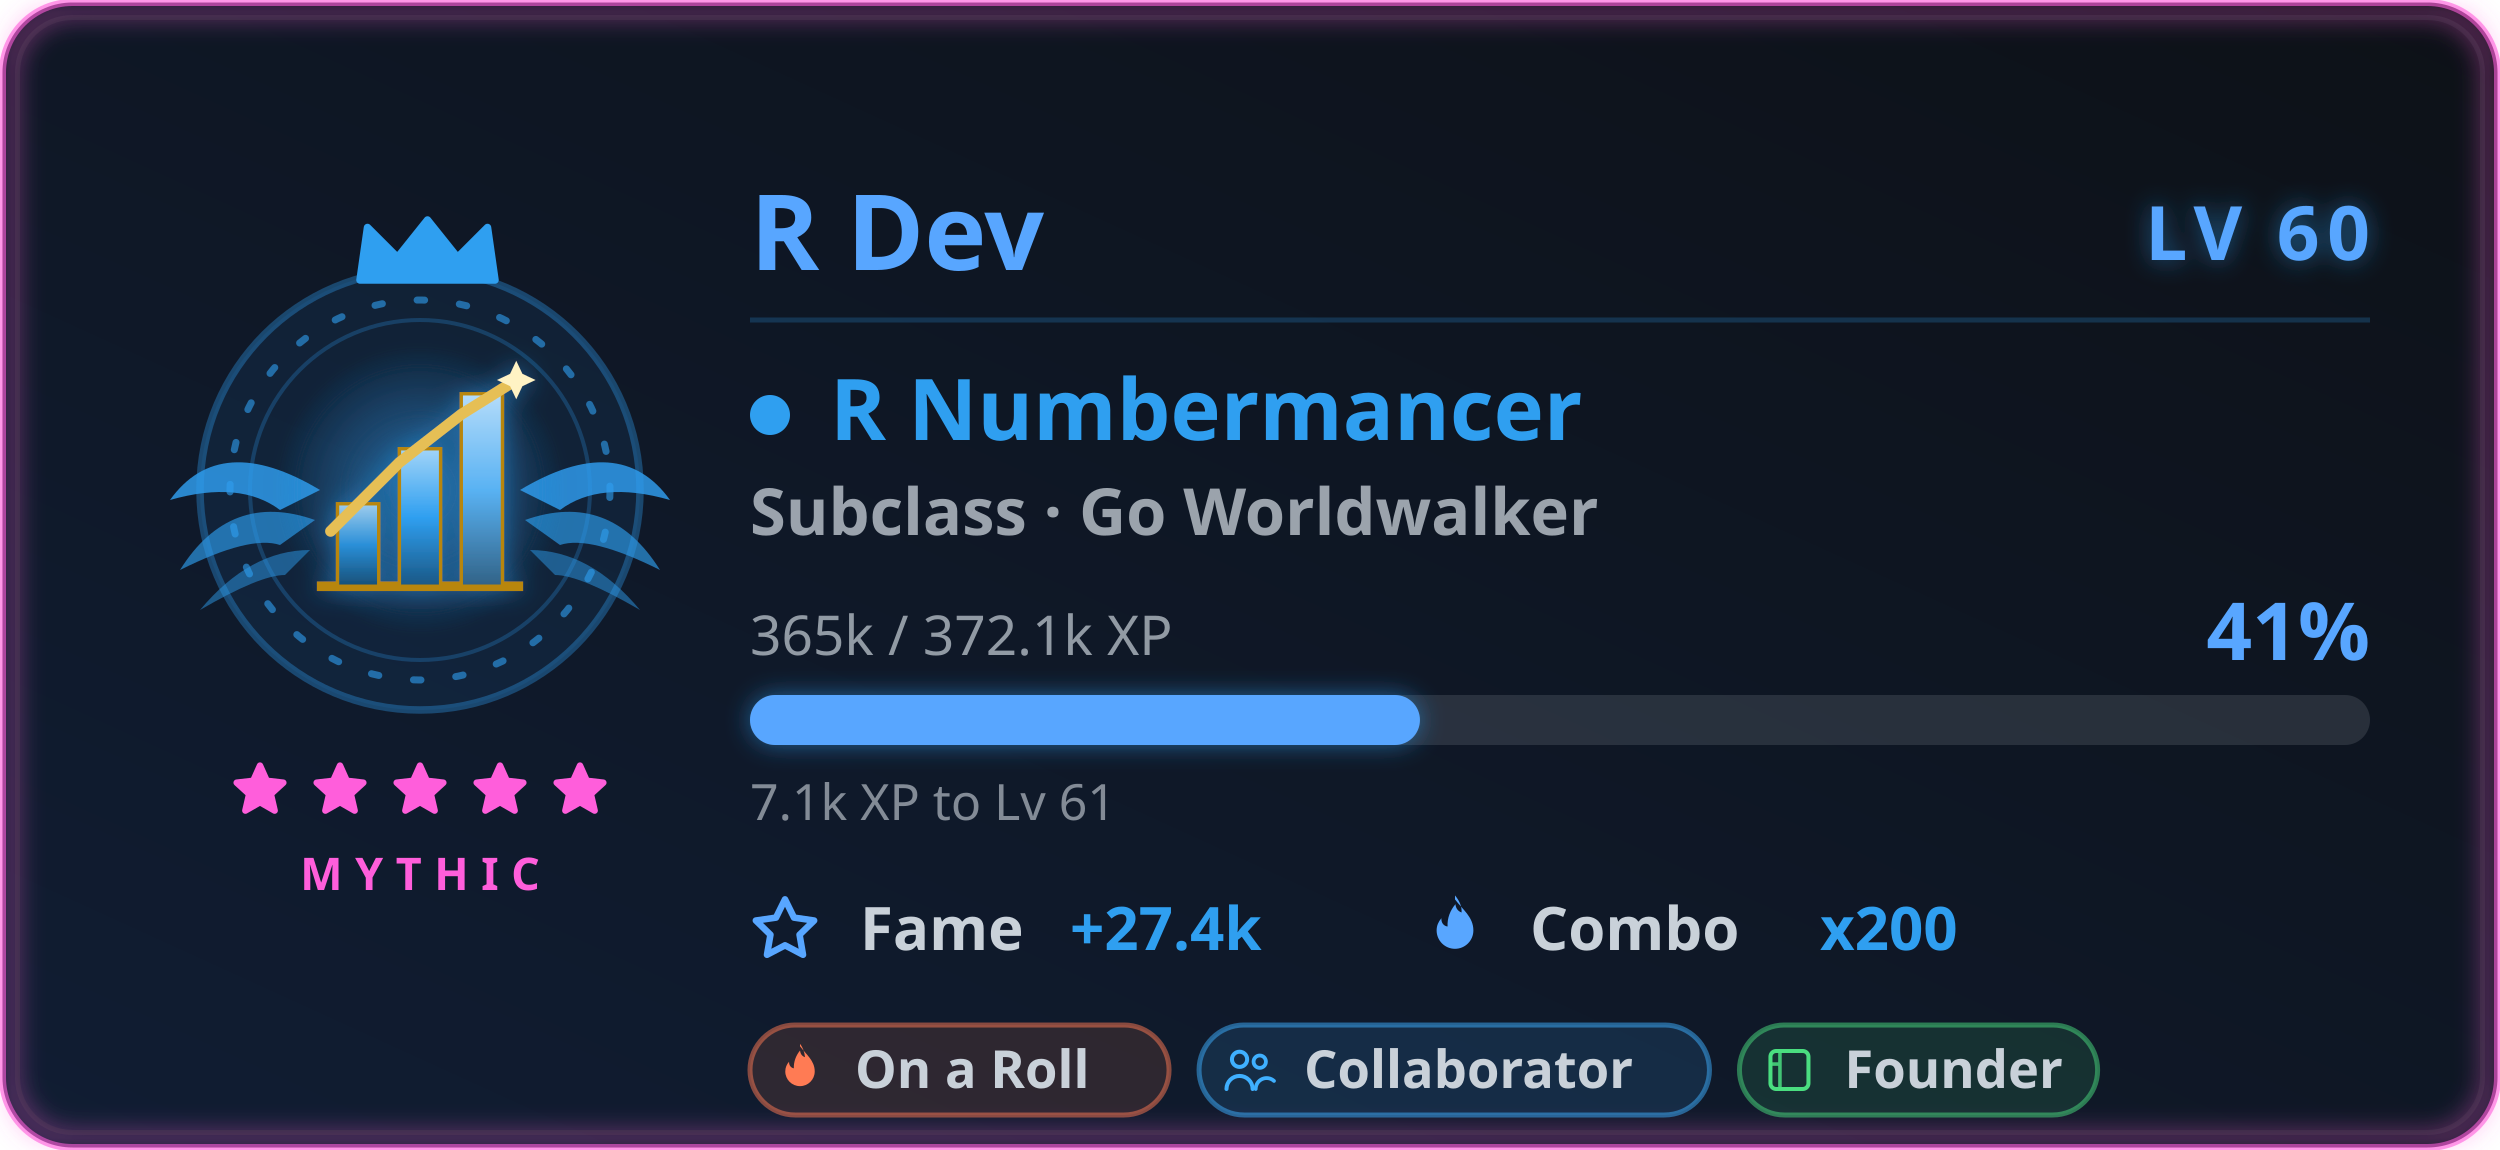
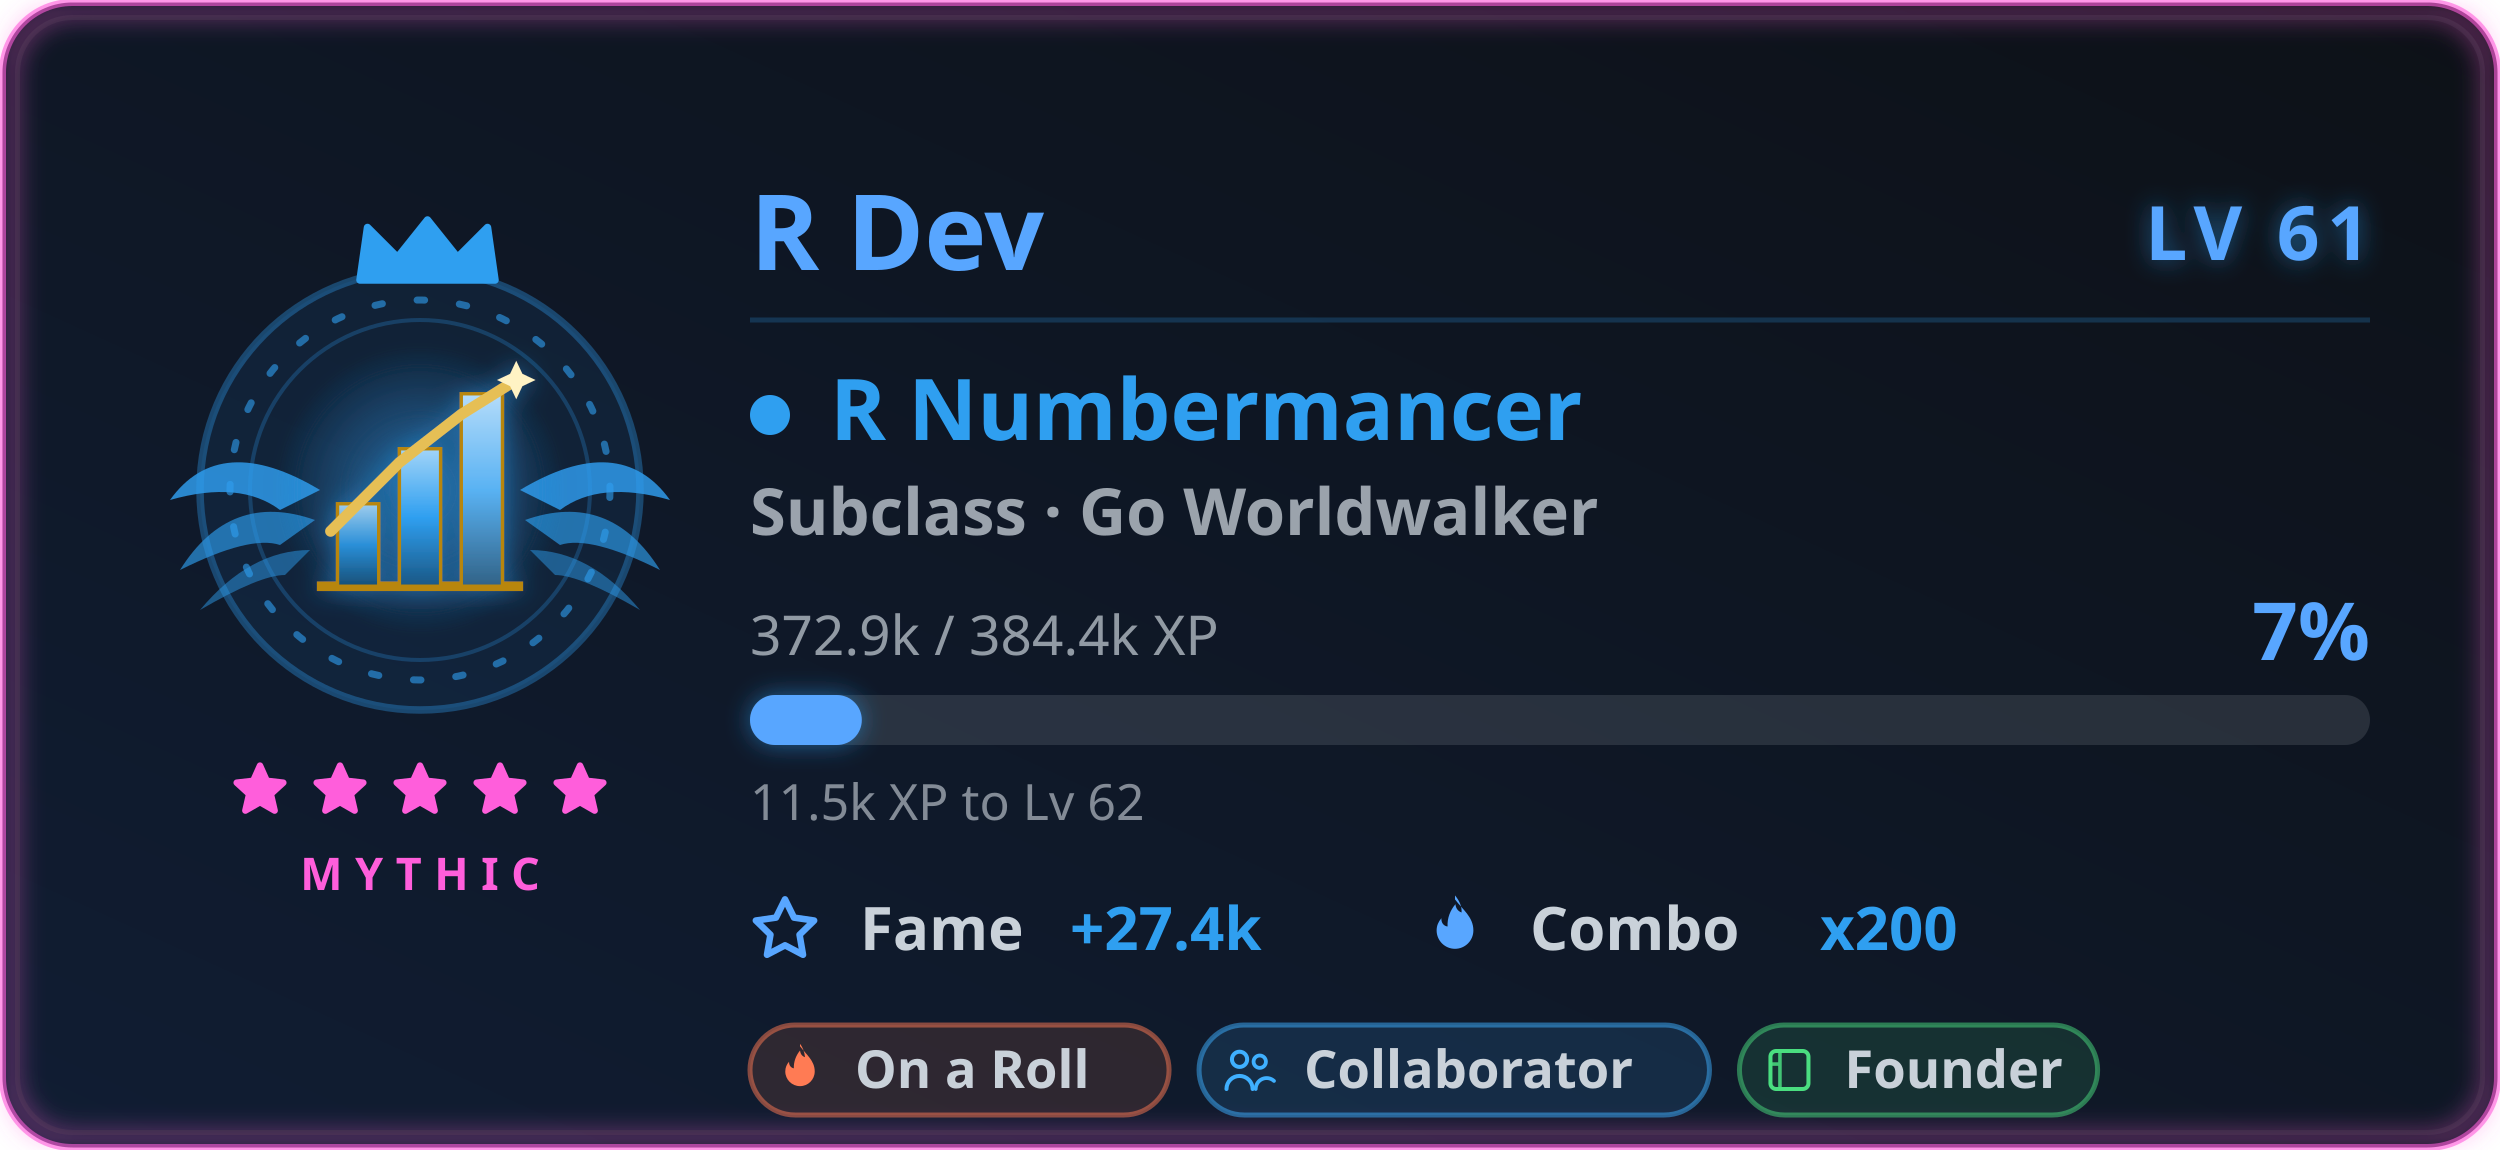
<svg xmlns="http://www.w3.org/2000/svg" width="500" height="230" viewBox="0 0 500 230" role="img" aria-labelledby="card-title-a11y card-desc-a11y">
  <style>
text { font-family: 'Segoe UI', Ubuntu, 'Helvetica Neue', sans-serif; }
.title { font-size: 18px; font-weight: 600; fill: #58a6ff; }
.title-icon { fill: #58a6ff; }
.icon { fill: #58a6ff; }


.gl-name { font-size: 21px; font-weight: 700; fill: #58a6ff; }
.gl-lvl { font-size: 15px; font-weight: 800; letter-spacing: 1.5px; fill: #58a6ff; }
.gl-class { font-size: 17px; font-weight: 700; fill: #2f9ff0; }
.gl-sub { font-size: 13px; font-weight: 600; fill: #c9d1d9; opacity: 0.75; }
.gl-meta { font-size: 11px; fill: #c9d1d9; opacity: 0.7; }
.gl-pct { font-size: 16px; font-weight: 800; fill: #58a6ff; }
.gl-chip-label { font-size: 12px; font-weight: 600; fill: #c9d1d9; }
.gl-chip-value { font-size: 12px; font-weight: 800; fill: #2f9ff0; }
.gl-hint { font-size: 10px; fill: #c9d1d9; opacity: 0.62; }
.gl-badge-label { font-size: 10.5px; font-weight: 600; }
.gl-rarity { font-size: 9px; font-weight: 700; letter-spacing: 2.5px; fill: #ff5edb; }

</style>
  <defs>
    <linearGradient id="card-bg" x1="0" y1="0" x2="1" y2="1" gradientTransform="rotate(90, 0.5, 0.5)">
      <stop offset="0.0%" stop-color="#0d1117" />
      <stop offset="100.0%" stop-color="#101d33" />
    </linearGradient>
    <filter id="card-glow" x="-50%" y="-50%" width="200%" height="200%">
      <feGaussianBlur in="SourceGraphic" stdDeviation="3" result="blur" />
      <feFlood flood-color="#58a6ff" flood-opacity="0.55" result="tint" />
      <feComposite in="tint" in2="blur" operator="in" result="softGlow" />
      <feMerge>
        <feMergeNode in="softGlow" />
        <feMergeNode in="SourceGraphic" />
      </feMerge>
    </filter>
    <filter id="gl-glow" x="-60%" y="-60%" width="220%" height="220%">
      <feGaussianBlur in="SourceGraphic" stdDeviation="2.4" result="b" />
      <feFlood flood-color="#2f9ff0" flood-opacity="0.55" result="t" />
      <feComposite in="t" in2="b" operator="in" result="g" />
      <feMerge>
        <feMergeNode in="g" />
        <feMergeNode in="SourceGraphic" />
      </feMerge>
    </filter>
    <filter id="gl-rarity" x="-20%" y="-20%" width="140%" height="140%">
      <feGaussianBlur stdDeviation="2.4" />
    </filter>
  </defs>
  <rect x="0.5" y="0.5" width="499" height="229" rx="14" fill="url(#card-bg)" stroke="#ff5edb" stroke-width="1.4" stroke-opacity="0.6" />
  <rect x="3.5" y="3.5" width="493" height="223" rx="11" fill="none" stroke="#30363d" stroke-opacity="0.4" />
  <rect x="2" y="2" width="496" height="226" rx="13" fill="none" stroke="#ff5edb" stroke-width="3.5" stroke-opacity="0.4" filter="url(#gl-rarity)" />
  <g class="fade">
    <g class="">
      <g class="flourish">
        <g transform="translate(84,0)">
          <g transform="translate(0,98)" fill="#2f9ff0">
            <path d="M20 0 Q 40 -12 50 2 Q 36 -2 28 4 Z" opacity="0.82" />
            <path d="M21 6 Q 38 0 48 16 Q 34 9 28 11 Z" opacity="0.64" />
            <path d="M22 12 Q 34 12 44 24 Q 32 17 27 17 Z" opacity="0.48" />
          </g>
        </g>
        <g transform="translate(84,0) scale(-1,1)">
          <g transform="translate(0,98)" fill="#2f9ff0">
            <path d="M20 0 Q 40 -12 50 2 Q 36 -2 28 4 Z" opacity="0.82" />
            <path d="M21 6 Q 38 0 48 16 Q 34 9 28 11 Z" opacity="0.64" />
            <path d="M22 12 Q 34 12 44 24 Q 32 17 27 17 Z" opacity="0.48" />
          </g>
        </g>
      </g>
      <circle cx="84" cy="98" r="44" fill="#2f9ff0" fill-opacity="0.08" stroke="#2f9ff0" stroke-opacity="0.35" stroke-width="1.5" />
      <g class="">
        <circle cx="84" cy="98" r="38" fill="none" stroke="#2f9ff0" stroke-opacity="0.6" stroke-width="1.4" stroke-dasharray="1.5 7" stroke-linecap="round" />
        <circle cx="84" cy="98" r="34" fill="none" stroke="#2f9ff0" stroke-opacity="0.25" stroke-width="0.8" />
      </g>
      <g class="" filter="url(#gl-glow)">
        <svg class="" x="51" y="65" width="66" height="66" viewBox="0 0 48 48" aria-hidden="true">
          <defs>
            <radialGradient id="rHalo" cx="0.5" cy="0.5" r="0.5">
              <stop offset="0" stop-color="#2f9ff0" stop-opacity="0.42" />
              <stop offset="1" stop-color="#2f9ff0" stop-opacity="0" />
            </radialGradient>
            <linearGradient id="rBar1" x1="0" y1="0" x2="0" y2="1">
              <stop offset="0" stop-color="#9fcded" />
              <stop offset="0.5" stop-color="#2a8fd8" />
              <stop offset="1" stop-color="#174f77" />
            </linearGradient>
            <linearGradient id="rBar2" x1="0" y1="0" x2="0" y2="1">
              <stop offset="0" stop-color="#a1d4f8" />
              <stop offset="0.5" stop-color="#2f9ff0" />
              <stop offset="1" stop-color="#1a5784" />
            </linearGradient>
            <linearGradient id="rBar3" x1="0" y1="0" x2="0" y2="1">
              <stop offset="0" stop-color="#b4dcfa" />
              <stop offset="0.5" stop-color="#59b2f3" />
              <stop offset="1" stop-color="#316286" />
            </linearGradient>
          </defs>
          <circle cx="24" cy="24" r="21" fill="url(#rHalo)" />
          <path d="M9 38 H39" stroke="#b8860b" stroke-width="1.4" />
          <rect x="12" y="26" width="6" height="12" fill="url(#rBar1)" stroke="#b8860b" stroke-width="0.5" />
          <rect x="21" y="18" width="6" height="20" fill="url(#rBar2)" stroke="#b8860b" stroke-width="0.5" />
          <rect x="30" y="10" width="6" height="28" fill="url(#rBar3)" stroke="#b8860b" stroke-width="0.5" />
          <path d="M11 30 L21 20 L30 13 L38 8" fill="none" stroke="#e6bf55" stroke-width="1.6" stroke-linecap="round" stroke-linejoin="round" />
          <path d="M38 5.2 l0.896 1.904 l1.904 0.896 l-1.904 0.896 l-0.896 1.904 l-0.896 -1.904 l-1.904 -0.896 l1.904 -0.896 Z" fill="#fff3c4" />
        </svg>
      </g>
      <g transform="translate(69, 42.5) scale(1.5)">
        <path d="M2 9 L3 2 L7 6 L11 1 L15 6 L19 2 L20 9 Z" fill="#2f9ff0" stroke="#2f9ff0" stroke-width="1" stroke-linejoin="round" />
      </g>
    </g>
    <g>
      <g class="" transform="translate(45.5, 151.5) scale(0.5416667)" fill="#ff5edb" stroke="#ff5edb" stroke-width="2.4" stroke-linejoin="round" stroke-linecap="round" opacity="1">
        <path d="M12 3 L14.5 8.6 L20.6 9.3 L16 13.5 L17.4 19.6 L12 16.5 L6.6 19.6 L8 13.5 L3.4 9.3 L9.5 8.6 Z" />
      </g>
      <g class="" transform="translate(61.5, 151.5) scale(0.5416667)" fill="#ff5edb" stroke="#ff5edb" stroke-width="2.4" stroke-linejoin="round" stroke-linecap="round" opacity="1">
        <path d="M12 3 L14.5 8.6 L20.6 9.3 L16 13.5 L17.4 19.6 L12 16.5 L6.6 19.6 L8 13.5 L3.4 9.3 L9.5 8.6 Z" />
      </g>
      <g class="" transform="translate(77.5, 151.5) scale(0.5416667)" fill="#ff5edb" stroke="#ff5edb" stroke-width="2.4" stroke-linejoin="round" stroke-linecap="round" opacity="1">
        <path d="M12 3 L14.5 8.6 L20.6 9.3 L16 13.5 L17.4 19.6 L12 16.5 L6.6 19.6 L8 13.5 L3.4 9.3 L9.5 8.6 Z" />
      </g>
      <g class="" transform="translate(93.5, 151.5) scale(0.5416667)" fill="#ff5edb" stroke="#ff5edb" stroke-width="2.4" stroke-linejoin="round" stroke-linecap="round" opacity="1">
        <path d="M12 3 L14.5 8.6 L20.6 9.3 L16 13.5 L17.4 19.6 L12 16.5 L6.6 19.6 L8 13.5 L3.4 9.3 L9.5 8.6 Z" />
      </g>
      <g class="" transform="translate(109.5, 151.5) scale(0.5416667)" fill="#ff5edb" stroke="#ff5edb" stroke-width="2.4" stroke-linejoin="round" stroke-linecap="round" opacity="1">
        <path d="M12 3 L14.5 8.6 L20.6 9.3 L16 13.5 L17.4 19.6 L12 16.5 L6.6 19.6 L8 13.5 L3.4 9.3 L9.5 8.6 Z" />
      </g>
    </g>
    <text class="gl-rarity" x="84" y="178" text-anchor="middle">MYTHIC</text>
  </g>
  <g class="fade" style="animation-delay:.15s">
    <text class="gl-name" x="150" y="54">R Dev</text>
-     <text class="gl-lvl glow-pulse" x="474" y="52" text-anchor="end" filter="url(#gl-glow)">LV 60</text>
+     <text class="gl-lvl glow-pulse" x="474" y="52" text-anchor="end" filter="url(#gl-glow)">LV 61</text>
    <line x1="150" y1="64" x2="474" y2="64" stroke="#2f9ff0" stroke-opacity="0.22" stroke-width="1" />
    <circle cx="154" cy="83" r="4" fill="#2f9ff0" />
    <text class="gl-class" x="166" y="88">R Numbermancer</text>
    <text class="gl-sub" x="150" y="107">Subclass · Go Worldwalker</text>
-     <text class="gl-meta" x="150" y="131">365k / 372.1k XP</text>
-     <text class="gl-pct " x="474" y="132" text-anchor="end">41%</text>
+     <text class="gl-meta" x="150" y="131">372.9k / 384.4k XP</text>
+     <text class="gl-pct " x="474" y="132" text-anchor="end">7%</text>
    <rect x="150" y="139" width="324" height="10" rx="5" fill="#c9d1d9" fill-opacity="0.14" />
-     <rect class="xp-fill " x="150" y="139" width="133.991" height="10" rx="5" fill="#58a6ff" filter="url(#gl-glow)" />
-     <text class="gl-hint" x="150" y="164">7.1k XP to Lv 61</text>
+     <rect class="xp-fill " x="150" y="139" width="22.364" height="10" rx="5" fill="#58a6ff" filter="url(#gl-glow)" />
+     <text class="gl-hint" x="150" y="164">11.5k XP to Lv 62</text>
    <g transform="translate(150, 190)">
      <svg class="icon" x="0" y="-11" width="14" height="14" viewBox="0 0 16 16" aria-hidden="true">
        <path fill-rule="evenodd" d="M8 .25a.75.75 0 0 1 .673.418l1.882 3.815 4.21.612a.75.75 0 0 1 .416 1.279l-3.046 2.97.719 4.192a.75.75 0 0 1-1.088.791L8 12.347l-3.766 1.98a.75.75 0 0 1-1.088-.79l.72-4.194L.818 6.374a.75.75 0 0 1 .416-1.28l4.21-.611L7.327.668A.75.75 0 0 1 8 .25zm0 2.445L6.615 5.5a.75.75 0 0 1-.564.41l-3.097.45 2.24 2.184a.75.75 0 0 1 .216.664l-.528 3.084 2.769-1.456a.75.75 0 0 1 .698 0l2.77 1.456-.53-3.084a.75.75 0 0 1 .216-.664l2.24-2.183-3.096-.45a.75.75 0 0 1-.564-.41L8 2.694v.001z" />
      </svg>
      <text class="gl-chip-label" x="22" y="0">Fame</text>
      <text class="gl-chip-value" x="64" y="0">+27.4k</text>
    </g>
    <g transform="translate(284, 190)">
      <svg class="icon" x="0" y="-11" width="14" height="14" viewBox="0 0 16 16" aria-hidden="true">
        <path fill-rule="evenodd" d="M8 1c1.7 2.3 4.2 4 4.2 7.1a4.2 4.2 0 0 1-8.4 0c0-1.1.4-2 1.1-2.8-.1 1 .5 1.8 1.4 1.9-.1-1.9.6-3.7 1.8-5.1.1 1 .6 1.6 1.4 1.9.1-1.4-.5-2.7-1.5-3.9z" />
      </svg>
      <text class="gl-chip-label" x="22" y="0">Combo</text>
      <text class="gl-chip-value" x="80" y="0">x200</text>
    </g>
  </g>
  <g class="fade" style="animation-delay:.2s">
    <g>
      <rect x="150" y="205" width="83.81" height="18" rx="9" fill="#ff7b54" fill-opacity="0.13" stroke="#ff7b54" stroke-opacity="0.5" stroke-width="1" />
      <g transform="translate(154.3, 208.3) scale(0.475)">
        <path d="M12 2c2.5 3.4 6.2 6 6.2 10.6a6.2 6.2 0 0 1-12.4 0c0-1.6.6-3 1.6-4.1-.1 1.5.8 2.6 2 2.8-.1-2.8.9-5.4 2.6-7.5.2 1.5.9 2.4 2.1 2.8-.2-2-.8-4-2.1-5.6Z" fill="#ff7b54" />
      </g>
      <text class="gl-badge-label" x="171" y="217.6" fill="#c9d1d9">On a Roll</text>
    </g>
    <g>
      <rect x="239.81" y="205" width="102.08" height="18" rx="9" fill="#3fb0ff" fill-opacity="0.13" stroke="#3fb0ff" stroke-opacity="0.5" stroke-width="1" />
      <g transform="translate(244.11, 208.3) scale(0.475)">
        <circle cx="8" cy="7.5" r="3.2" fill="none" stroke="#3fb0ff" stroke-width="1.7" />
        <path d="M2.5 20a5.5 5.5 0 0 1 11 0" fill="none" stroke="#3fb0ff" stroke-width="1.7" stroke-linecap="round" />
        <circle cx="16.5" cy="8.5" r="2.6" fill="none" stroke="#3fb0ff" stroke-width="1.6" />
        <path d="M14.8 20a4.6 4.6 0 0 1 7.7-3.4" fill="none" stroke="#3fb0ff" stroke-width="1.6" stroke-linecap="round" />
      </g>
      <text class="gl-badge-label" x="260.81" y="217.6" fill="#c9d1d9">Collaborator</text>
    </g>
    <g>
      <rect x="347.89" y="205" width="71.63" height="18" rx="9" fill="#4ade80" fill-opacity="0.13" stroke="#4ade80" stroke-opacity="0.5" stroke-width="1" />
      <g transform="translate(352.19, 208.3) scale(0.475)">
        <rect x="4" y="4" width="16" height="16" rx="2.4" fill="none" stroke="#4ade80" stroke-width="1.7" />
        <path d="M8 4v16 M4 9.5h4" fill="none" stroke="#4ade80" stroke-width="1.5" opacity="0.85" />
      </g>
      <text class="gl-badge-label" x="368.89" y="217.6" fill="#c9d1d9">Founder</text>
    </g>
  </g>
</svg>
